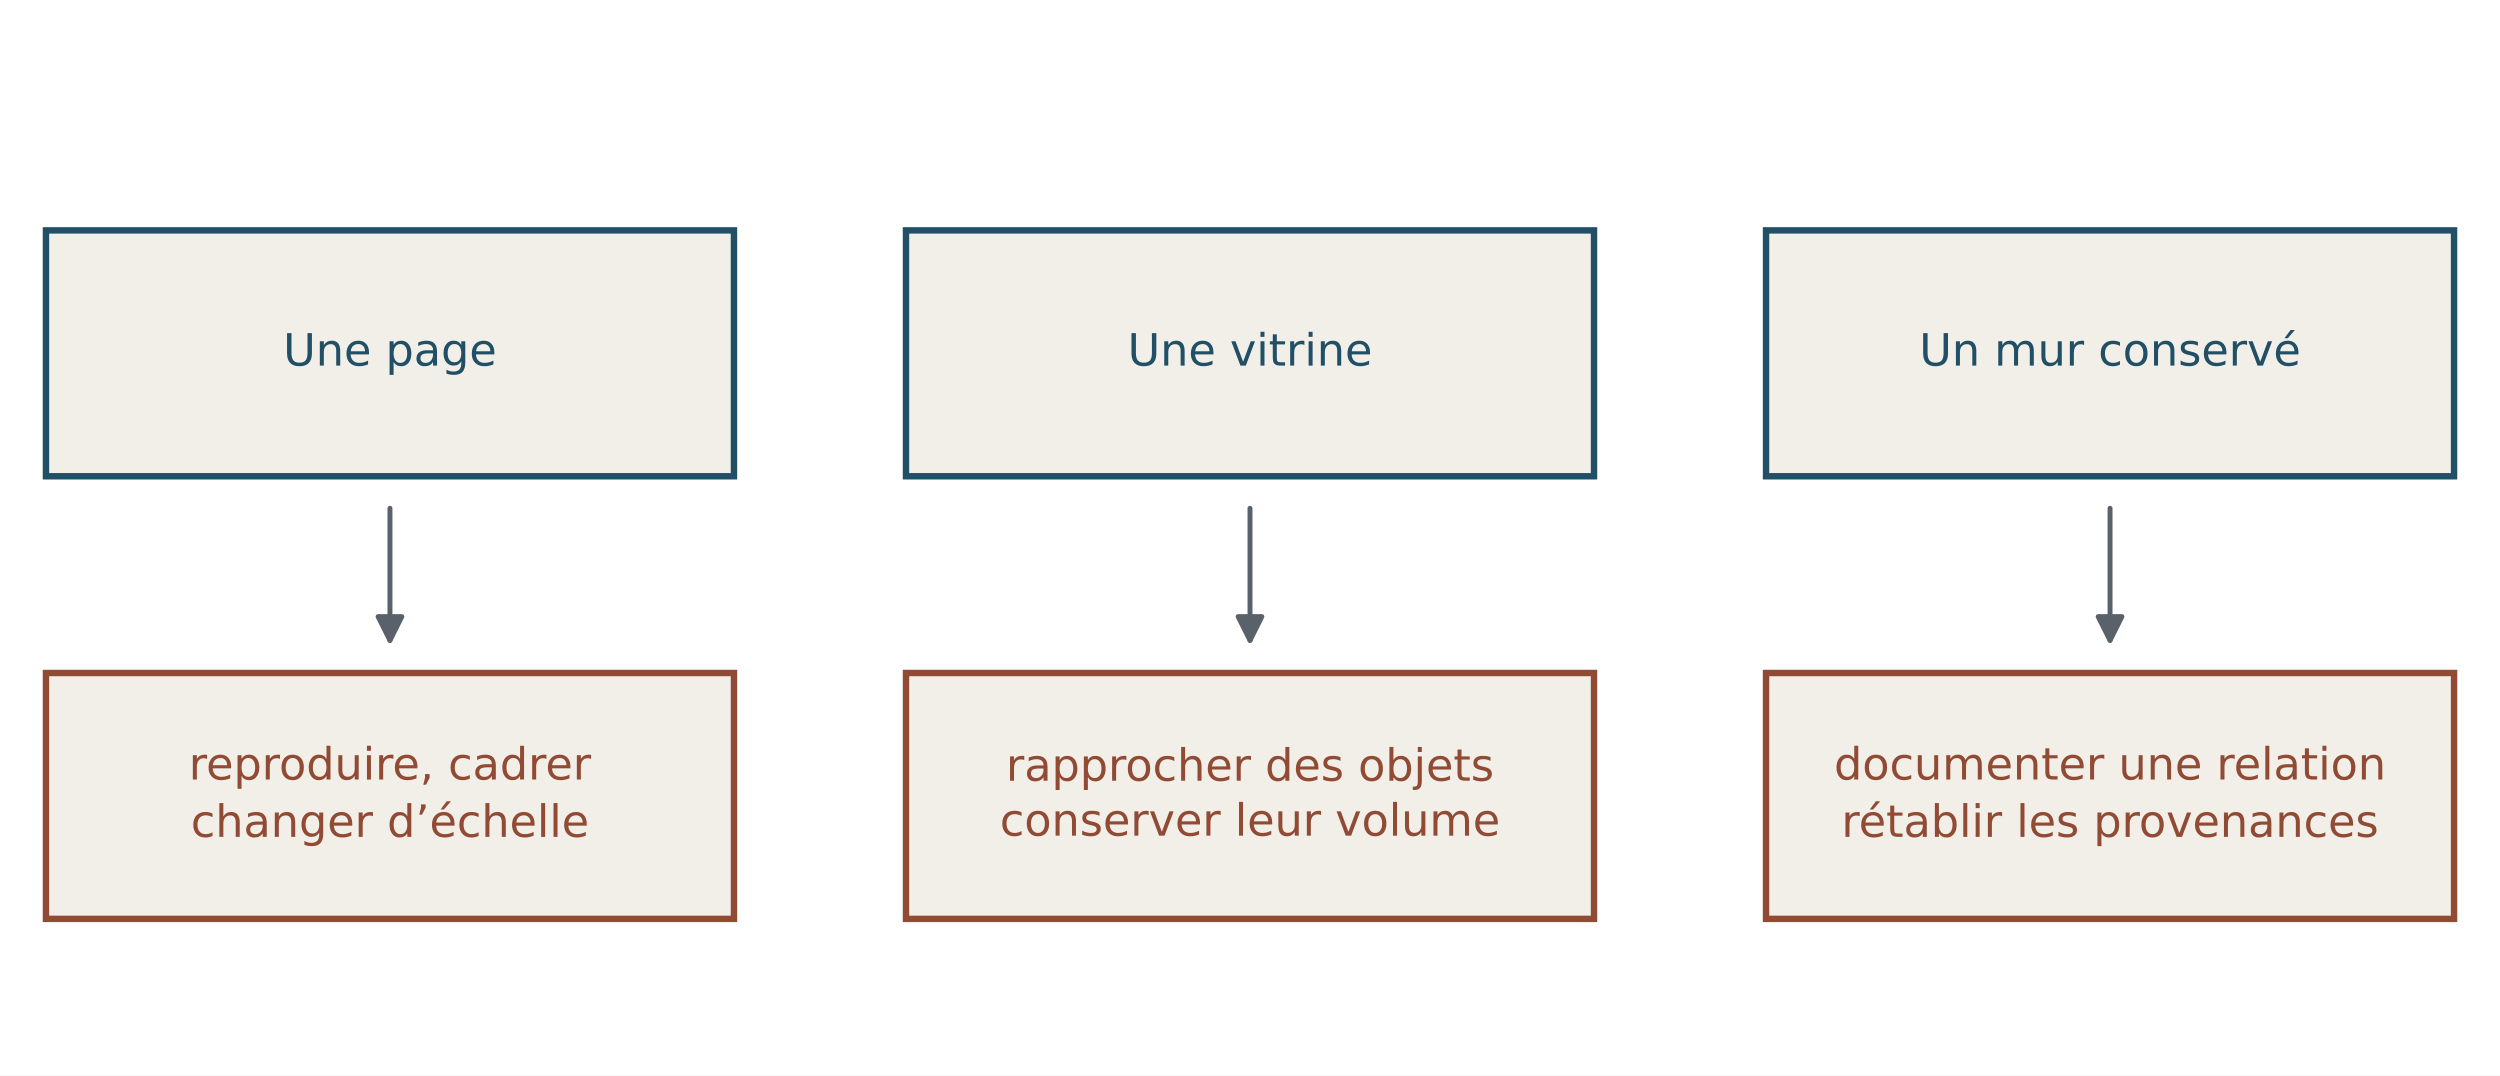
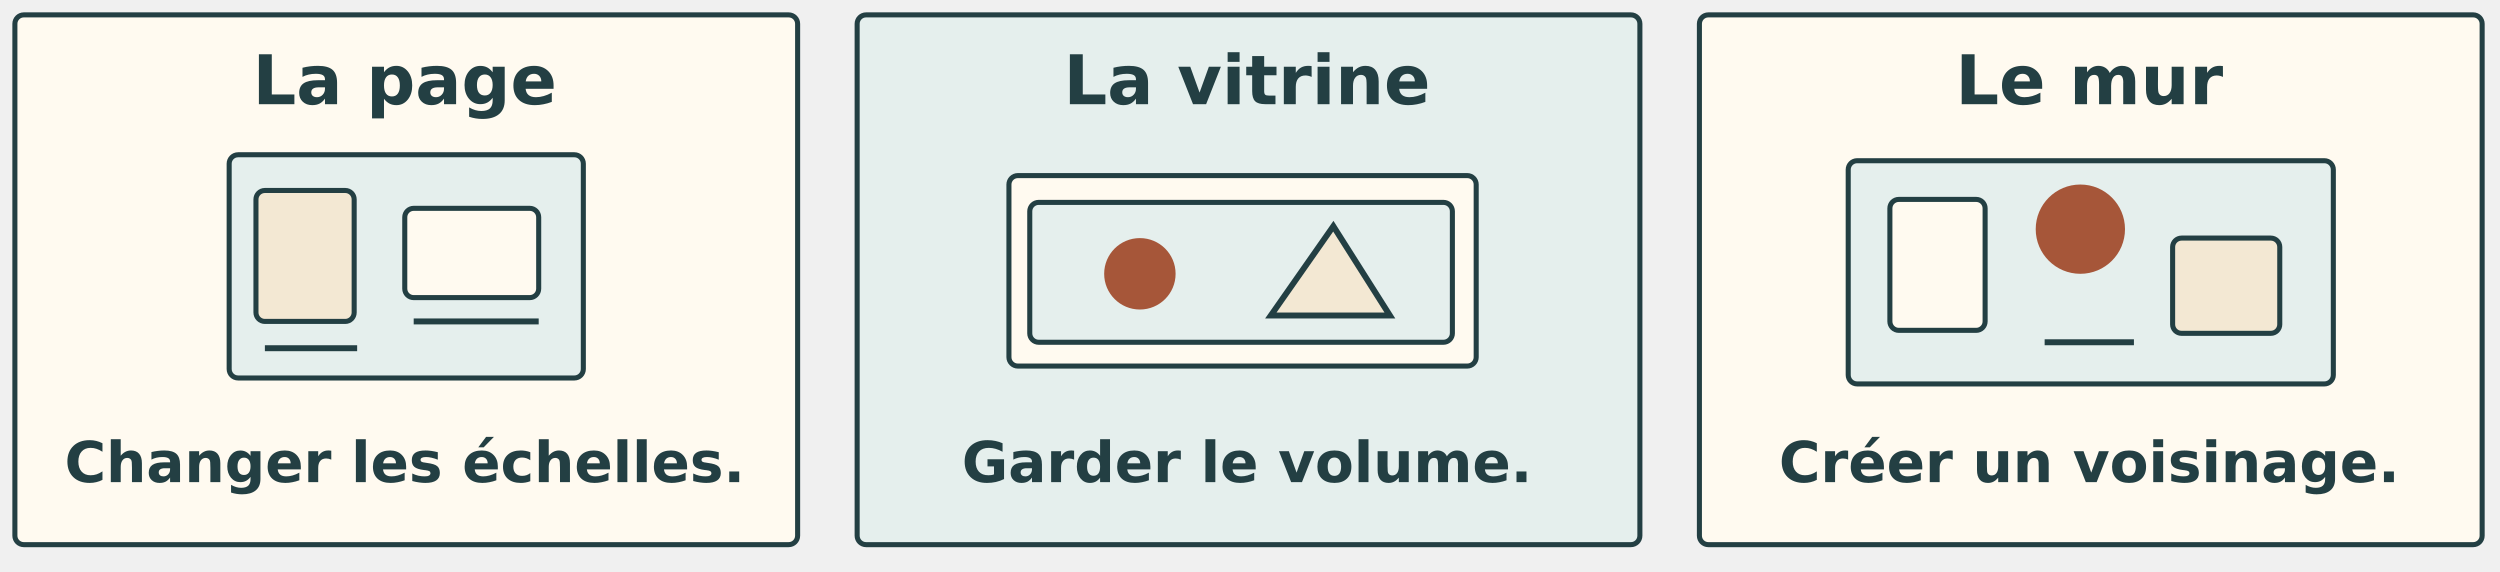
- <svg xmlns="http://www.w3.org/2000/svg" xmlns:xlink="http://www.w3.org/1999/xlink" width="505.44pt" height="217.44pt" viewBox="0 0 505.44 217.44" version="1.1">
+ <svg xmlns="http://www.w3.org/2000/svg" width="840" height="192" viewBox="0 0 840 192" role="img" aria-labelledby="titre desc">
  <defs>
-     <style type="text/css">*{stroke-linejoin: round; stroke-linecap: butt}</style>
+     <marker id="a" viewBox="0 0 8 8" markerUnits="userSpaceOnUse" markerWidth="10" markerHeight="10" refX="7" refY="4" orient="auto">
+       <path d="M0 0L8 4L0 8Z" fill="#a65639" />
+     </marker>
  </defs>
-   <g id="figure_1">
-     <g id="patch_1">
-       <path d="M 0 217.44 L 505.44 217.44 L 505.44 -0 L 0 -0 z " style="fill: #ffffff" />
-     </g>
-     <g id="axes_1">
-       <g id="patch_2">
-         <path d="M 9.288 96.291 L 148.392 96.291 L 148.392 46.577 L 9.288 46.577 z " clip-path="url(#pfb0b498c9a)" style="fill: #f2efe9; stroke: #204f66; stroke-width: 1.3; stroke-linejoin: miter" />
-       </g>
-       <g id="patch_3">
-         <path d="M 9.288 185.777 L 148.392 185.777 L 148.392 136.063 L 9.288 136.063 z " clip-path="url(#pfb0b498c9a)" style="fill: #f2efe9; stroke: #914b34; stroke-width: 1.3; stroke-linejoin: miter" />
-       </g>
-       <g id="patch_4">
-         <path d="M 78.84 102.766 Q 78.84 116.675 78.84 129.467 " clip-path="url(#pfb0b498c9a)" style="fill: none; stroke: #59616a; stroke-linecap: round" />
-         <path d="M 81.24 124.667 L 78.84 129.467 L 76.44 124.667 z " clip-path="url(#pfb0b498c9a)" style="fill: #59616a; stroke: #59616a; stroke-linecap: round" />
-       </g>
-       <g id="patch_5">
-         <path d="M 183.168 96.291 L 322.272 96.291 L 322.272 46.577 L 183.168 46.577 z " clip-path="url(#pfb0b498c9a)" style="fill: #f2efe9; stroke: #204f66; stroke-width: 1.3; stroke-linejoin: miter" />
-       </g>
-       <g id="patch_6">
-         <path d="M 183.168 185.777 L 322.272 185.777 L 322.272 136.063 L 183.168 136.063 z " clip-path="url(#pfb0b498c9a)" style="fill: #f2efe9; stroke: #914b34; stroke-width: 1.3; stroke-linejoin: miter" />
-       </g>
-       <g id="patch_7">
-         <path d="M 252.72 102.766 Q 252.72 116.675 252.72 129.467 " clip-path="url(#pfb0b498c9a)" style="fill: none; stroke: #59616a; stroke-linecap: round" />
-         <path d="M 255.12 124.667 L 252.72 129.467 L 250.32 124.667 z " clip-path="url(#pfb0b498c9a)" style="fill: #59616a; stroke: #59616a; stroke-linecap: round" />
-       </g>
-       <g id="patch_8">
-         <path d="M 357.048 96.291 L 496.152 96.291 L 496.152 46.577 L 357.048 46.577 z " clip-path="url(#pfb0b498c9a)" style="fill: #f2efe9; stroke: #204f66; stroke-width: 1.3; stroke-linejoin: miter" />
-       </g>
-       <g id="patch_9">
-         <path d="M 357.048 185.777 L 496.152 185.777 L 496.152 136.063 L 357.048 136.063 z " clip-path="url(#pfb0b498c9a)" style="fill: #f2efe9; stroke: #914b34; stroke-width: 1.3; stroke-linejoin: miter" />
-       </g>
-       <g id="patch_10">
-         <path d="M 426.6 102.766 Q 426.6 116.675 426.6 129.467 " clip-path="url(#pfb0b498c9a)" style="fill: none; stroke: #59616a; stroke-linecap: round" />
-         <path d="M 429 124.667 L 426.6 129.467 L 424.2 124.667 z " clip-path="url(#pfb0b498c9a)" style="fill: #59616a; stroke: #59616a; stroke-linecap: round" />
-       </g>
-       <g id="text_1">
-         <g style="fill: #204f66" transform="translate(57.25547 73.91772) scale(0.09 -0.09)">
-           <defs>
-             <path id="DejaVuSans-55" d="M 556 4666 L 1191 4666 L 1191 1831 Q 1191 1081 1462 751 Q 1734 422 2344 422 Q 2950 422 3222 751 Q 3494 1081 3494 1831 L 3494 4666 L 4128 4666 L 4128 1753 Q 4128 841 3676 375 Q 3225 -91 2344 -91 Q 1459 -91 1007 375 Q 556 841 556 1753 L 556 4666 z " transform="scale(0.015625)" />
-             <path id="DejaVuSans-6e" d="M 3513 2113 L 3513 0 L 2938 0 L 2938 2094 Q 2938 2591 2744 2837 Q 2550 3084 2163 3084 Q 1697 3084 1428 2787 Q 1159 2491 1159 1978 L 1159 0 L 581 0 L 581 3500 L 1159 3500 L 1159 2956 Q 1366 3272 1645 3428 Q 1925 3584 2291 3584 Q 2894 3584 3203 3211 Q 3513 2838 3513 2113 z " transform="scale(0.015625)" />
-             <path id="DejaVuSans-65" d="M 3597 1894 L 3597 1613 L 953 1613 Q 991 1019 1311 708 Q 1631 397 2203 397 Q 2534 397 2845 478 Q 3156 559 3463 722 L 3463 178 Q 3153 47 2828 -22 Q 2503 -91 2169 -91 Q 1331 -91 842 396 Q 353 884 353 1716 Q 353 2575 817 3079 Q 1281 3584 2069 3584 Q 2775 3584 3186 3129 Q 3597 2675 3597 1894 z M 3022 2063 Q 3016 2534 2758 2815 Q 2500 3097 2075 3097 Q 1594 3097 1305 2825 Q 1016 2553 972 2059 L 3022 2063 z " transform="scale(0.015625)" />
-             <path id="DejaVuSans-20" transform="scale(0.015625)" />
-             <path id="DejaVuSans-70" d="M 1159 525 L 1159 -1331 L 581 -1331 L 581 3500 L 1159 3500 L 1159 2969 Q 1341 3281 1617 3432 Q 1894 3584 2278 3584 Q 2916 3584 3314 3078 Q 3713 2572 3713 1747 Q 3713 922 3314 415 Q 2916 -91 2278 -91 Q 1894 -91 1617 61 Q 1341 213 1159 525 z M 3116 1747 Q 3116 2381 2855 2742 Q 2594 3103 2138 3103 Q 1681 3103 1420 2742 Q 1159 2381 1159 1747 Q 1159 1113 1420 752 Q 1681 391 2138 391 Q 2594 391 2855 752 Q 3116 1113 3116 1747 z " transform="scale(0.015625)" />
-             <path id="DejaVuSans-61" d="M 2194 1759 Q 1497 1759 1228 1600 Q 959 1441 959 1056 Q 959 750 1161 570 Q 1363 391 1709 391 Q 2188 391 2477 730 Q 2766 1069 2766 1631 L 2766 1759 L 2194 1759 z M 3341 1997 L 3341 0 L 2766 0 L 2766 531 Q 2569 213 2275 61 Q 1981 -91 1556 -91 Q 1019 -91 701 211 Q 384 513 384 1019 Q 384 1609 779 1909 Q 1175 2209 1959 2209 L 2766 2209 L 2766 2266 Q 2766 2663 2505 2880 Q 2244 3097 1772 3097 Q 1472 3097 1187 3025 Q 903 2953 641 2809 L 641 3341 Q 956 3463 1253 3523 Q 1550 3584 1831 3584 Q 2591 3584 2966 3190 Q 3341 2797 3341 1997 z " transform="scale(0.015625)" />
-             <path id="DejaVuSans-67" d="M 2906 1791 Q 2906 2416 2648 2759 Q 2391 3103 1925 3103 Q 1463 3103 1205 2759 Q 947 2416 947 1791 Q 947 1169 1205 825 Q 1463 481 1925 481 Q 2391 481 2648 825 Q 2906 1169 2906 1791 z M 3481 434 Q 3481 -459 3084 -895 Q 2688 -1331 1869 -1331 Q 1566 -1331 1297 -1286 Q 1028 -1241 775 -1147 L 775 -588 Q 1028 -725 1275 -790 Q 1522 -856 1778 -856 Q 2344 -856 2625 -561 Q 2906 -266 2906 331 L 2906 616 Q 2728 306 2450 153 Q 2172 0 1784 0 Q 1141 0 747 490 Q 353 981 353 1791 Q 353 2603 747 3093 Q 1141 3584 1784 3584 Q 2172 3584 2450 3431 Q 2728 3278 2906 2969 L 2906 3500 L 3481 3500 L 3481 434 z " transform="scale(0.015625)" />
-           </defs>
-           <use xlink:href="#DejaVuSans-55" />
-           <use xlink:href="#DejaVuSans-6e" transform="translate(73.19336 0)" />
-           <use xlink:href="#DejaVuSans-65" transform="translate(136.5723 0)" />
-           <use xlink:href="#DejaVuSans-20" transform="translate(198.0957 0)" />
-           <use xlink:href="#DejaVuSans-70" transform="translate(229.8828 0)" />
-           <use xlink:href="#DejaVuSans-61" transform="translate(293.3594 0)" />
-           <use xlink:href="#DejaVuSans-67" transform="translate(354.6387 0)" />
-           <use xlink:href="#DejaVuSans-65" transform="translate(418.1152 0)" />
-         </g>
-       </g>
-       <g id="text_2">
-         <g style="fill: #914b34" transform="translate(38.17055 157.6085) scale(0.09 -0.09)">
-           <defs>
-             <path id="DejaVuSans-72" d="M 2631 2963 Q 2534 3019 2420 3045 Q 2306 3072 2169 3072 Q 1681 3072 1420 2755 Q 1159 2438 1159 1844 L 1159 0 L 581 0 L 581 3500 L 1159 3500 L 1159 2956 Q 1341 3275 1631 3429 Q 1922 3584 2338 3584 Q 2397 3584 2469 3576 Q 2541 3569 2628 3553 L 2631 2963 z " transform="scale(0.015625)" />
-             <path id="DejaVuSans-6f" d="M 1959 3097 Q 1497 3097 1228 2736 Q 959 2375 959 1747 Q 959 1119 1226 758 Q 1494 397 1959 397 Q 2419 397 2687 759 Q 2956 1122 2956 1747 Q 2956 2369 2687 2733 Q 2419 3097 1959 3097 z M 1959 3584 Q 2709 3584 3137 3096 Q 3566 2609 3566 1747 Q 3566 888 3137 398 Q 2709 -91 1959 -91 Q 1206 -91 779 398 Q 353 888 353 1747 Q 353 2609 779 3096 Q 1206 3584 1959 3584 z " transform="scale(0.015625)" />
-             <path id="DejaVuSans-64" d="M 2906 2969 L 2906 4863 L 3481 4863 L 3481 0 L 2906 0 L 2906 525 Q 2725 213 2448 61 Q 2172 -91 1784 -91 Q 1150 -91 751 415 Q 353 922 353 1747 Q 353 2572 751 3078 Q 1150 3584 1784 3584 Q 2172 3584 2448 3432 Q 2725 3281 2906 2969 z M 947 1747 Q 947 1113 1208 752 Q 1469 391 1925 391 Q 2381 391 2643 752 Q 2906 1113 2906 1747 Q 2906 2381 2643 2742 Q 2381 3103 1925 3103 Q 1469 3103 1208 2742 Q 947 2381 947 1747 z " transform="scale(0.015625)" />
-             <path id="DejaVuSans-75" d="M 544 1381 L 544 3500 L 1119 3500 L 1119 1403 Q 1119 906 1312 657 Q 1506 409 1894 409 Q 2359 409 2629 706 Q 2900 1003 2900 1516 L 2900 3500 L 3475 3500 L 3475 0 L 2900 0 L 2900 538 Q 2691 219 2414 64 Q 2138 -91 1772 -91 Q 1169 -91 856 284 Q 544 659 544 1381 z M 1991 3584 L 1991 3584 z " transform="scale(0.015625)" />
-             <path id="DejaVuSans-69" d="M 603 3500 L 1178 3500 L 1178 0 L 603 0 L 603 3500 z M 603 4863 L 1178 4863 L 1178 4134 L 603 4134 L 603 4863 z " transform="scale(0.015625)" />
-             <path id="DejaVuSans-2c" d="M 750 794 L 1409 794 L 1409 256 L 897 -744 L 494 -744 L 750 256 L 750 794 z " transform="scale(0.015625)" />
-             <path id="DejaVuSans-63" d="M 3122 3366 L 3122 2828 Q 2878 2963 2633 3030 Q 2388 3097 2138 3097 Q 1578 3097 1268 2742 Q 959 2388 959 1747 Q 959 1106 1268 751 Q 1578 397 2138 397 Q 2388 397 2633 464 Q 2878 531 3122 666 L 3122 134 Q 2881 22 2623 -34 Q 2366 -91 2075 -91 Q 1284 -91 818 406 Q 353 903 353 1747 Q 353 2603 823 3093 Q 1294 3584 2113 3584 Q 2378 3584 2631 3529 Q 2884 3475 3122 3366 z " transform="scale(0.015625)" />
-           </defs>
-           <use xlink:href="#DejaVuSans-72" />
-           <use xlink:href="#DejaVuSans-65" transform="translate(38.86328 0)" />
-           <use xlink:href="#DejaVuSans-70" transform="translate(100.3867 0)" />
-           <use xlink:href="#DejaVuSans-72" transform="translate(163.8633 0)" />
-           <use xlink:href="#DejaVuSans-6f" transform="translate(202.7266 0)" />
-           <use xlink:href="#DejaVuSans-64" transform="translate(263.9082 0)" />
-           <use xlink:href="#DejaVuSans-75" transform="translate(327.3848 0)" />
-           <use xlink:href="#DejaVuSans-69" transform="translate(390.7637 0)" />
-           <use xlink:href="#DejaVuSans-72" transform="translate(418.5469 0)" />
-           <use xlink:href="#DejaVuSans-65" transform="translate(457.4102 0)" />
-           <use xlink:href="#DejaVuSans-2c" transform="translate(518.9336 0)" />
-           <use xlink:href="#DejaVuSans-20" transform="translate(550.7207 0)" />
-           <use xlink:href="#DejaVuSans-63" transform="translate(582.5078 0)" />
-           <use xlink:href="#DejaVuSans-61" transform="translate(637.4883 0)" />
-           <use xlink:href="#DejaVuSans-64" transform="translate(698.7676 0)" />
-           <use xlink:href="#DejaVuSans-72" transform="translate(762.2441 0)" />
-           <use xlink:href="#DejaVuSans-65" transform="translate(801.1074 0)" />
-           <use xlink:href="#DejaVuSans-72" transform="translate(862.6309 0)" />
-         </g>
-         <g style="fill: #914b34" transform="translate(38.57836 169.1983) scale(0.09 -0.09)">
-           <defs>
-             <path id="DejaVuSans-68" d="M 3513 2113 L 3513 0 L 2938 0 L 2938 2094 Q 2938 2591 2744 2837 Q 2550 3084 2163 3084 Q 1697 3084 1428 2787 Q 1159 2491 1159 1978 L 1159 0 L 581 0 L 581 4863 L 1159 4863 L 1159 2956 Q 1366 3272 1645 3428 Q 1925 3584 2291 3584 Q 2894 3584 3203 3211 Q 3513 2838 3513 2113 z " transform="scale(0.015625)" />
-             <path id="DejaVuSans-2019" d="M 813 4666 L 1472 4666 L 1472 4191 L 959 3194 L 556 3194 L 813 4191 L 813 4666 z " transform="scale(0.015625)" />
-             <path id="DejaVuSans-e9" d="M 3597 1894 L 3597 1613 L 953 1613 Q 991 1019 1311 708 Q 1631 397 2203 397 Q 2534 397 2845 478 Q 3156 559 3463 722 L 3463 178 Q 3153 47 2828 -22 Q 2503 -91 2169 -91 Q 1331 -91 842 396 Q 353 884 353 1716 Q 353 2575 817 3079 Q 1281 3584 2069 3584 Q 2775 3584 3186 3129 Q 3597 2675 3597 1894 z M 3022 2063 Q 3016 2534 2758 2815 Q 2500 3097 2075 3097 Q 1594 3097 1305 2825 Q 1016 2553 972 2059 L 3022 2063 z M 2466 5119 L 3088 5119 L 2070 3944 L 1591 3944 L 2466 5119 z " transform="scale(0.015625)" />
-             <path id="DejaVuSans-6c" d="M 603 4863 L 1178 4863 L 1178 0 L 603 0 L 603 4863 z " transform="scale(0.015625)" />
-           </defs>
-           <use xlink:href="#DejaVuSans-63" />
-           <use xlink:href="#DejaVuSans-68" transform="translate(54.98047 0)" />
-           <use xlink:href="#DejaVuSans-61" transform="translate(118.3594 0)" />
-           <use xlink:href="#DejaVuSans-6e" transform="translate(179.6387 0)" />
-           <use xlink:href="#DejaVuSans-67" transform="translate(243.0176 0)" />
-           <use xlink:href="#DejaVuSans-65" transform="translate(306.4941 0)" />
-           <use xlink:href="#DejaVuSans-72" transform="translate(368.0176 0)" />
-           <use xlink:href="#DejaVuSans-20" transform="translate(409.1309 0)" />
-           <use xlink:href="#DejaVuSans-64" transform="translate(440.918 0)" />
-           <use xlink:href="#DejaVuSans-2019" transform="translate(504.3945 0)" />
-           <use xlink:href="#DejaVuSans-e9" transform="translate(536.1816 0)" />
-           <use xlink:href="#DejaVuSans-63" transform="translate(597.7051 0)" />
-           <use xlink:href="#DejaVuSans-68" transform="translate(652.6855 0)" />
-           <use xlink:href="#DejaVuSans-65" transform="translate(716.0645 0)" />
-           <use xlink:href="#DejaVuSans-6c" transform="translate(777.5879 0)" />
-           <use xlink:href="#DejaVuSans-6c" transform="translate(805.3711 0)" />
-           <use xlink:href="#DejaVuSans-65" transform="translate(833.1543 0)" />
-         </g>
-       </g>
-       <g id="text_3">
-         <g style="fill: #204f66" transform="translate(227.977 73.91772) scale(0.09 -0.09)">
-           <defs>
-             <path id="DejaVuSans-76" d="M 191 3500 L 800 3500 L 1894 563 L 2988 3500 L 3597 3500 L 2284 0 L 1503 0 L 191 3500 z " transform="scale(0.015625)" />
-             <path id="DejaVuSans-74" d="M 1172 4494 L 1172 3500 L 2356 3500 L 2356 3053 L 1172 3053 L 1172 1153 Q 1172 725 1289 603 Q 1406 481 1766 481 L 2356 481 L 2356 0 L 1766 0 Q 1100 0 847 248 Q 594 497 594 1153 L 594 3053 L 172 3053 L 172 3500 L 594 3500 L 594 4494 L 1172 4494 z " transform="scale(0.015625)" />
-           </defs>
-           <use xlink:href="#DejaVuSans-55" />
-           <use xlink:href="#DejaVuSans-6e" transform="translate(73.19336 0)" />
-           <use xlink:href="#DejaVuSans-65" transform="translate(136.5723 0)" />
-           <use xlink:href="#DejaVuSans-20" transform="translate(198.0957 0)" />
-           <use xlink:href="#DejaVuSans-76" transform="translate(229.8828 0)" />
-           <use xlink:href="#DejaVuSans-69" transform="translate(289.0625 0)" />
-           <use xlink:href="#DejaVuSans-74" transform="translate(316.8457 0)" />
-           <use xlink:href="#DejaVuSans-72" transform="translate(356.0547 0)" />
-           <use xlink:href="#DejaVuSans-69" transform="translate(397.168 0)" />
-           <use xlink:href="#DejaVuSans-6e" transform="translate(424.9512 0)" />
-           <use xlink:href="#DejaVuSans-65" transform="translate(488.3301 0)" />
-         </g>
-       </g>
-       <g id="text_4">
-         <g style="fill: #914b34" transform="translate(203.3838 157.8515) scale(0.09 -0.09)">
-           <defs>
-             <path id="DejaVuSans-73" d="M 2834 3397 L 2834 2853 Q 2591 2978 2328 3040 Q 2066 3103 1784 3103 Q 1356 3103 1142 2972 Q 928 2841 928 2578 Q 928 2378 1081 2264 Q 1234 2150 1697 2047 L 1894 2003 Q 2506 1872 2764 1633 Q 3022 1394 3022 966 Q 3022 478 2636 193 Q 2250 -91 1575 -91 Q 1294 -91 989 -36 Q 684 19 347 128 L 347 722 Q 666 556 975 473 Q 1284 391 1588 391 Q 1994 391 2212 530 Q 2431 669 2431 922 Q 2431 1156 2273 1281 Q 2116 1406 1581 1522 L 1381 1569 Q 847 1681 609 1914 Q 372 2147 372 2553 Q 372 3047 722 3315 Q 1072 3584 1716 3584 Q 2034 3584 2315 3537 Q 2597 3491 2834 3397 z " transform="scale(0.015625)" />
-             <path id="DejaVuSans-62" d="M 3116 1747 Q 3116 2381 2855 2742 Q 2594 3103 2138 3103 Q 1681 3103 1420 2742 Q 1159 2381 1159 1747 Q 1159 1113 1420 752 Q 1681 391 2138 391 Q 2594 391 2855 752 Q 3116 1113 3116 1747 z M 1159 2969 Q 1341 3281 1617 3432 Q 1894 3584 2278 3584 Q 2916 3584 3314 3078 Q 3713 2572 3713 1747 Q 3713 922 3314 415 Q 2916 -91 2278 -91 Q 1894 -91 1617 61 Q 1341 213 1159 525 L 1159 0 L 581 0 L 581 4863 L 1159 4863 L 1159 2969 z " transform="scale(0.015625)" />
-             <path id="DejaVuSans-6a" d="M 603 3500 L 1178 3500 L 1178 -63 Q 1178 -731 923 -1031 Q 669 -1331 103 -1331 L -116 -1331 L -116 -844 L 38 -844 Q 366 -844 484 -692 Q 603 -541 603 -63 L 603 3500 z M 603 4863 L 1178 4863 L 1178 4134 L 603 4134 L 603 4863 z " transform="scale(0.015625)" />
-           </defs>
-           <use xlink:href="#DejaVuSans-72" />
-           <use xlink:href="#DejaVuSans-61" transform="translate(41.11328 0)" />
-           <use xlink:href="#DejaVuSans-70" transform="translate(102.3926 0)" />
-           <use xlink:href="#DejaVuSans-70" transform="translate(165.8691 0)" />
-           <use xlink:href="#DejaVuSans-72" transform="translate(229.3457 0)" />
-           <use xlink:href="#DejaVuSans-6f" transform="translate(268.209 0)" />
-           <use xlink:href="#DejaVuSans-63" transform="translate(329.3906 0)" />
-           <use xlink:href="#DejaVuSans-68" transform="translate(384.3711 0)" />
-           <use xlink:href="#DejaVuSans-65" transform="translate(447.75 0)" />
-           <use xlink:href="#DejaVuSans-72" transform="translate(509.2734 0)" />
-           <use xlink:href="#DejaVuSans-20" transform="translate(550.3867 0)" />
-           <use xlink:href="#DejaVuSans-64" transform="translate(582.1738 0)" />
-           <use xlink:href="#DejaVuSans-65" transform="translate(645.6504 0)" />
-           <use xlink:href="#DejaVuSans-73" transform="translate(707.1738 0)" />
-           <use xlink:href="#DejaVuSans-20" transform="translate(759.2734 0)" />
-           <use xlink:href="#DejaVuSans-6f" transform="translate(791.0605 0)" />
-           <use xlink:href="#DejaVuSans-62" transform="translate(852.2422 0)" />
-           <use xlink:href="#DejaVuSans-6a" transform="translate(915.7188 0)" />
-           <use xlink:href="#DejaVuSans-65" transform="translate(943.502 0)" />
-           <use xlink:href="#DejaVuSans-74" transform="translate(1005.025 0)" />
-           <use xlink:href="#DejaVuSans-73" transform="translate(1044.234 0)" />
-         </g>
-         <g style="fill: #914b34" transform="translate(202.1428 168.9553) scale(0.09 -0.09)">
-           <defs>
-             <path id="DejaVuSans-6d" d="M 3328 2828 Q 3544 3216 3844 3400 Q 4144 3584 4550 3584 Q 5097 3584 5394 3201 Q 5691 2819 5691 2113 L 5691 0 L 5113 0 L 5113 2094 Q 5113 2597 4934 2840 Q 4756 3084 4391 3084 Q 3944 3084 3684 2787 Q 3425 2491 3425 1978 L 3425 0 L 2847 0 L 2847 2094 Q 2847 2600 2669 2842 Q 2491 3084 2119 3084 Q 1678 3084 1418 2786 Q 1159 2488 1159 1978 L 1159 0 L 581 0 L 581 3500 L 1159 3500 L 1159 2956 Q 1356 3278 1631 3431 Q 1906 3584 2284 3584 Q 2666 3584 2933 3390 Q 3200 3197 3328 2828 z " transform="scale(0.015625)" />
-           </defs>
-           <use xlink:href="#DejaVuSans-63" />
-           <use xlink:href="#DejaVuSans-6f" transform="translate(54.98047 0)" />
-           <use xlink:href="#DejaVuSans-6e" transform="translate(116.1621 0)" />
-           <use xlink:href="#DejaVuSans-73" transform="translate(179.541 0)" />
-           <use xlink:href="#DejaVuSans-65" transform="translate(231.6406 0)" />
-           <use xlink:href="#DejaVuSans-72" transform="translate(293.1641 0)" />
-           <use xlink:href="#DejaVuSans-76" transform="translate(334.2773 0)" />
-           <use xlink:href="#DejaVuSans-65" transform="translate(393.457 0)" />
-           <use xlink:href="#DejaVuSans-72" transform="translate(454.9805 0)" />
-           <use xlink:href="#DejaVuSans-20" transform="translate(496.0938 0)" />
-           <use xlink:href="#DejaVuSans-6c" transform="translate(527.8809 0)" />
-           <use xlink:href="#DejaVuSans-65" transform="translate(555.6641 0)" />
-           <use xlink:href="#DejaVuSans-75" transform="translate(617.1875 0)" />
-           <use xlink:href="#DejaVuSans-72" transform="translate(680.5664 0)" />
-           <use xlink:href="#DejaVuSans-20" transform="translate(721.6797 0)" />
-           <use xlink:href="#DejaVuSans-76" transform="translate(753.4668 0)" />
-           <use xlink:href="#DejaVuSans-6f" transform="translate(812.6465 0)" />
-           <use xlink:href="#DejaVuSans-6c" transform="translate(873.8281 0)" />
-           <use xlink:href="#DejaVuSans-75" transform="translate(901.6113 0)" />
-           <use xlink:href="#DejaVuSans-6d" transform="translate(964.9902 0)" />
-           <use xlink:href="#DejaVuSans-65" transform="translate(1062.402 0)" />
-         </g>
-       </g>
-       <g id="text_5">
-         <g style="fill: #204f66" transform="translate(388.0343 73.91772) scale(0.09 -0.09)">
-           <use xlink:href="#DejaVuSans-55" />
-           <use xlink:href="#DejaVuSans-6e" transform="translate(73.19336 0)" />
-           <use xlink:href="#DejaVuSans-20" transform="translate(136.5723 0)" />
-           <use xlink:href="#DejaVuSans-6d" transform="translate(168.3594 0)" />
-           <use xlink:href="#DejaVuSans-75" transform="translate(265.7715 0)" />
-           <use xlink:href="#DejaVuSans-72" transform="translate(329.1504 0)" />
-           <use xlink:href="#DejaVuSans-20" transform="translate(370.2637 0)" />
-           <use xlink:href="#DejaVuSans-63" transform="translate(402.0508 0)" />
-           <use xlink:href="#DejaVuSans-6f" transform="translate(457.0312 0)" />
-           <use xlink:href="#DejaVuSans-6e" transform="translate(518.2129 0)" />
-           <use xlink:href="#DejaVuSans-73" transform="translate(581.5918 0)" />
-           <use xlink:href="#DejaVuSans-65" transform="translate(633.6914 0)" />
-           <use xlink:href="#DejaVuSans-72" transform="translate(695.2148 0)" />
-           <use xlink:href="#DejaVuSans-76" transform="translate(736.3281 0)" />
-           <use xlink:href="#DejaVuSans-e9" transform="translate(795.5078 0)" />
-         </g>
-       </g>
-       <g id="text_6">
-         <g style="fill: #914b34" transform="translate(370.7986 157.6085) scale(0.09 -0.09)">
-           <use xlink:href="#DejaVuSans-64" />
-           <use xlink:href="#DejaVuSans-6f" transform="translate(63.47656 0)" />
-           <use xlink:href="#DejaVuSans-63" transform="translate(124.6582 0)" />
-           <use xlink:href="#DejaVuSans-75" transform="translate(179.6387 0)" />
-           <use xlink:href="#DejaVuSans-6d" transform="translate(243.0176 0)" />
-           <use xlink:href="#DejaVuSans-65" transform="translate(340.4297 0)" />
-           <use xlink:href="#DejaVuSans-6e" transform="translate(401.9531 0)" />
-           <use xlink:href="#DejaVuSans-74" transform="translate(465.332 0)" />
-           <use xlink:href="#DejaVuSans-65" transform="translate(504.541 0)" />
-           <use xlink:href="#DejaVuSans-72" transform="translate(566.0645 0)" />
-           <use xlink:href="#DejaVuSans-20" transform="translate(607.1777 0)" />
-           <use xlink:href="#DejaVuSans-75" transform="translate(638.9648 0)" />
-           <use xlink:href="#DejaVuSans-6e" transform="translate(702.3438 0)" />
-           <use xlink:href="#DejaVuSans-65" transform="translate(765.7227 0)" />
-           <use xlink:href="#DejaVuSans-20" transform="translate(827.2461 0)" />
-           <use xlink:href="#DejaVuSans-72" transform="translate(859.0332 0)" />
-           <use xlink:href="#DejaVuSans-65" transform="translate(897.8965 0)" />
-           <use xlink:href="#DejaVuSans-6c" transform="translate(959.4199 0)" />
-           <use xlink:href="#DejaVuSans-61" transform="translate(987.2031 0)" />
-           <use xlink:href="#DejaVuSans-74" transform="translate(1048.482 0)" />
-           <use xlink:href="#DejaVuSans-69" transform="translate(1087.691 0)" />
-           <use xlink:href="#DejaVuSans-6f" transform="translate(1115.475 0)" />
-           <use xlink:href="#DejaVuSans-6e" transform="translate(1176.656 0)" />
-         </g>
-         <g style="fill: #914b34" transform="translate(372.2899 169.1983) scale(0.09 -0.09)">
-           <use xlink:href="#DejaVuSans-72" />
-           <use xlink:href="#DejaVuSans-e9" transform="translate(38.86328 0)" />
-           <use xlink:href="#DejaVuSans-74" transform="translate(100.3867 0)" />
-           <use xlink:href="#DejaVuSans-61" transform="translate(139.5957 0)" />
-           <use xlink:href="#DejaVuSans-62" transform="translate(200.875 0)" />
-           <use xlink:href="#DejaVuSans-6c" transform="translate(264.3516 0)" />
-           <use xlink:href="#DejaVuSans-69" transform="translate(292.1348 0)" />
-           <use xlink:href="#DejaVuSans-72" transform="translate(319.918 0)" />
-           <use xlink:href="#DejaVuSans-20" transform="translate(361.0312 0)" />
-           <use xlink:href="#DejaVuSans-6c" transform="translate(392.8184 0)" />
-           <use xlink:href="#DejaVuSans-65" transform="translate(420.6016 0)" />
-           <use xlink:href="#DejaVuSans-73" transform="translate(482.125 0)" />
-           <use xlink:href="#DejaVuSans-20" transform="translate(534.2246 0)" />
-           <use xlink:href="#DejaVuSans-70" transform="translate(566.0117 0)" />
-           <use xlink:href="#DejaVuSans-72" transform="translate(629.4883 0)" />
-           <use xlink:href="#DejaVuSans-6f" transform="translate(668.3516 0)" />
-           <use xlink:href="#DejaVuSans-76" transform="translate(729.5332 0)" />
-           <use xlink:href="#DejaVuSans-65" transform="translate(788.7129 0)" />
-           <use xlink:href="#DejaVuSans-6e" transform="translate(850.2363 0)" />
-           <use xlink:href="#DejaVuSans-61" transform="translate(913.6152 0)" />
-           <use xlink:href="#DejaVuSans-6e" transform="translate(974.8945 0)" />
-           <use xlink:href="#DejaVuSans-63" transform="translate(1038.273 0)" />
-           <use xlink:href="#DejaVuSans-65" transform="translate(1093.254 0)" />
-           <use xlink:href="#DejaVuSans-73" transform="translate(1154.777 0)" />
-         </g>
-       </g>
-     </g>
+   <g font-family="DejaVu Sans, sans-serif">
+     <rect x="5" y="5" width="263" height="178" rx="3" fill="#fffaf0" stroke="#233f43" stroke-width="1.7" />
+     <rect x="288" y="5" width="263" height="178" rx="3" fill="#e5efed" stroke="#233f43" stroke-width="1.7" />
+     <rect x="571" y="5" width="263" height="178" rx="3" fill="#fffaf0" stroke="#233f43" stroke-width="1.7" />
+     <text x="136" y="35" text-anchor="middle" fill="#233f43" font-size="23" font-weight="700">La page</text>
+     <text x="419" y="35" text-anchor="middle" fill="#233f43" font-size="23" font-weight="700">La vitrine</text>
+     <text x="702" y="35" text-anchor="middle" fill="#233f43" font-size="23" font-weight="700">Le mur</text>
+     <rect x="77" y="52" width="119" height="75" rx="3" fill="#e5efed" stroke="#233f43" stroke-width="1.7" />
+     <rect x="86" y="64" width="33" height="44" rx="3" fill="#f3e8d3" stroke="#233f43" stroke-width="1.7" />
+     <rect x="136" y="70" width="45" height="30" rx="3" fill="#fffaf0" stroke="#233f43" stroke-width="1.7" />
+     <path d="M89 117 H120 M139 108 H181" fill="none" stroke="#233f43" stroke-width="2" />
+     <rect x="339" y="59" width="157" height="64" rx="3" fill="#fffaf0" stroke="#233f43" stroke-width="1.7" />
+     <rect x="346" y="68" width="142" height="47" rx="3" fill="#e5efed" stroke="#233f43" stroke-width="1.7" />
+     <circle cx="383" cy="92" r="12" fill="#a65639" />
+     <path d="M427 106 L448 76 L467 106 Z" fill="#f3e8d3" stroke="#233f43" stroke-width="2" />
+     <rect x="621" y="54" width="163" height="75" rx="3" fill="#e5efed" stroke="#233f43" stroke-width="1.7" />
+     <rect x="635" y="67" width="32" height="44" rx="3" fill="#fffaf0" stroke="#233f43" stroke-width="1.7" />
+     <circle cx="699" cy="77" r="15" fill="#a65639" />
+     <rect x="730" y="80" width="36" height="32" rx="3" fill="#f3e8d3" stroke="#233f43" stroke-width="1.7" />
+     <path d="M687 115 H717" fill="none" stroke="#233f43" stroke-width="2" />
+     <text x="136" y="162" text-anchor="middle" fill="#233f43" font-size="19" font-weight="700">Changer les échelles.</text>
+     <text x="419" y="162" text-anchor="middle" fill="#233f43" font-size="19" font-weight="700">Garder le volume.</text>
+     <text x="702" y="162" text-anchor="middle" fill="#233f43" font-size="19" font-weight="700">Créer un voisinage.</text>
  </g>
-   <defs>
-     <clipPath id="pfb0b498c9a">
-       <rect x="4.32" y="4.32" width="496.8" height="208.8" />
-     </clipPath>
-   </defs>
</svg>
